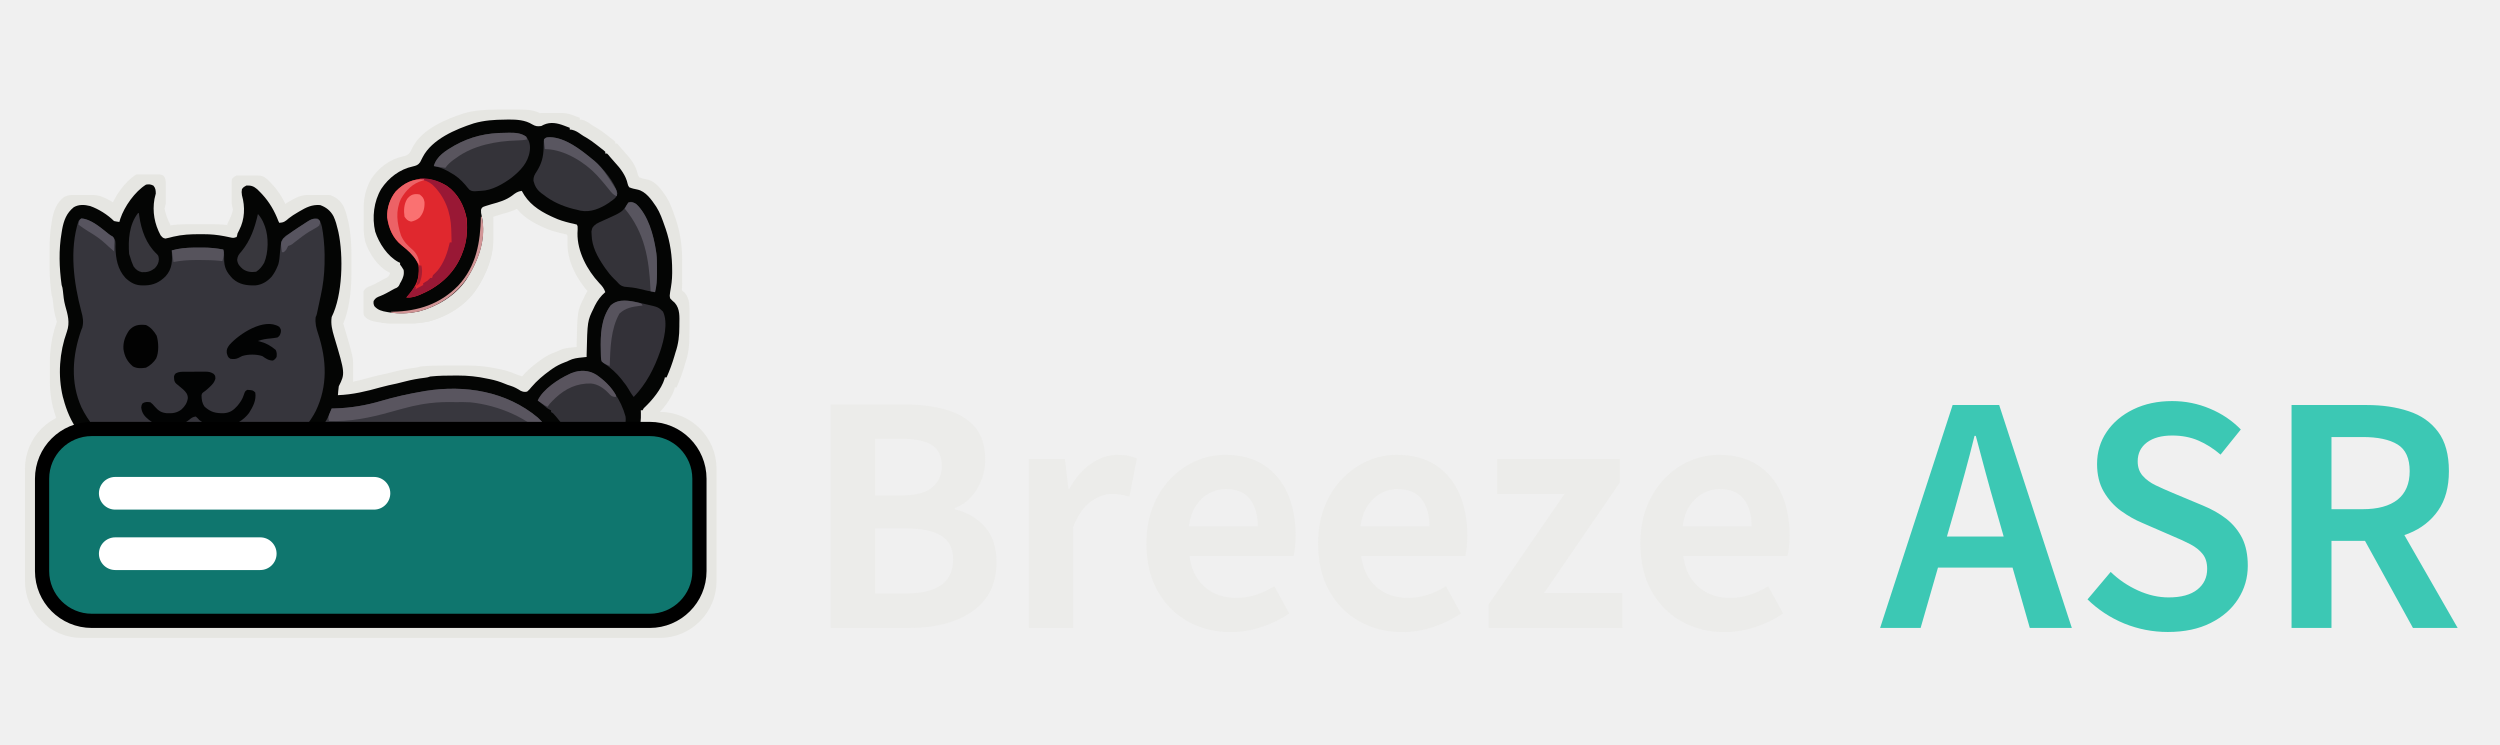
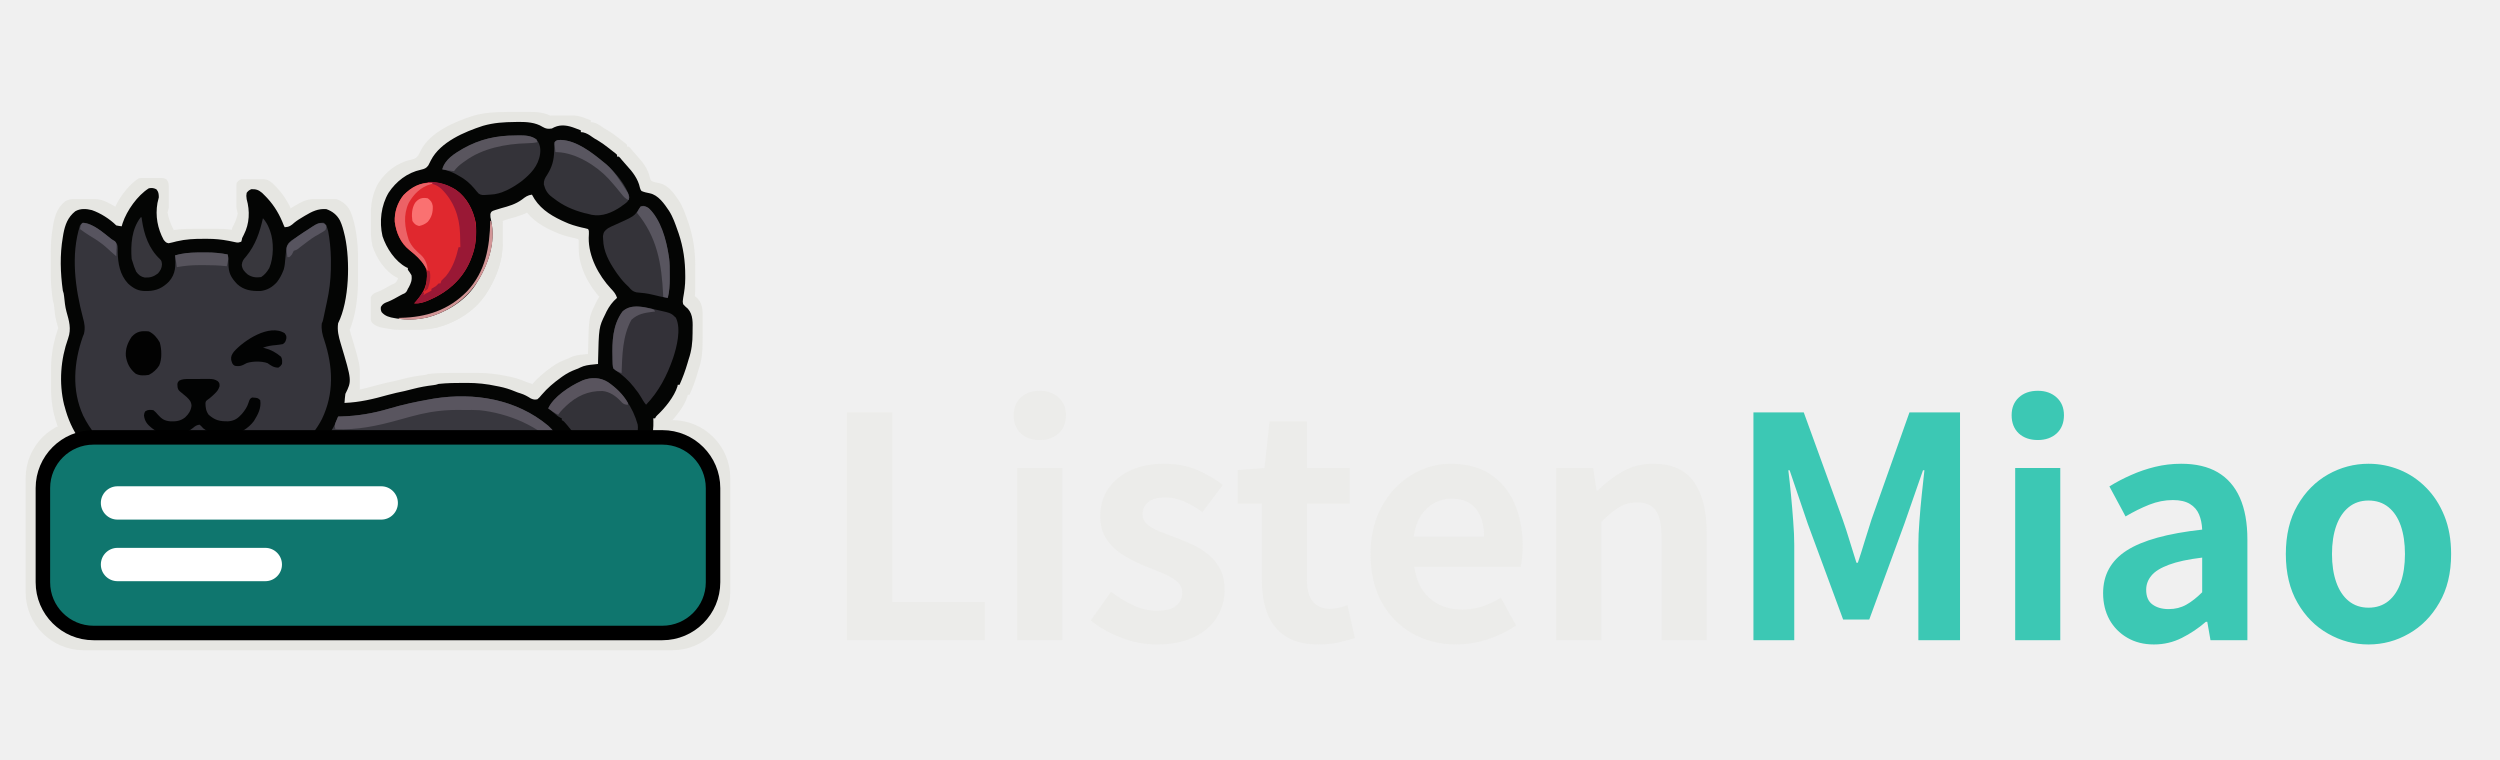
- <svg xmlns="http://www.w3.org/2000/svg" viewBox="0 0 214.8 64" width="322.2" height="96" role="img" aria-label="Breeze ASR">
+ <svg xmlns="http://www.w3.org/2000/svg" viewBox="0 0 210.7 64" width="316" height="96" role="img" aria-label="ListenMiao">
  <defs>
    <clipPath id="ldc">
      <rect x="-200" y="-200" width="2400" height="1140" />
    </clipPath>
    <filter id="ldh" x="-8%" y="-8%" width="116%" height="116%" color-interpolation-filters="sRGB">
      <feMorphology in="SourceAlpha" operator="dilate" radius="36.03" result="d" />
      <feFlood flood-color="#e6e6e2" />
      <feComposite in2="d" operator="in" result="h" />
      <feMerge>
        <feMergeNode in="h" />
        <feMergeNode in="SourceGraphic" />
      </feMerge>
    </filter>
  </defs>
  <g transform="translate(3.92 9.38) scale(0.03053)">
    <g filter="url(#ldh)">
      <g clip-path="url(#ldc)">
        <g transform="scale(2.5)">
          <path d="M0 0 C1.2 -0 2.5 -0 3.8 -0.1 C13 -0.1 22.5 0.4 30.5 5.4 C34.3 7.6 36.4 7.8 40.7 7.2 C41.6 6.8 42.5 6.3 43.4 5.8 C51.1 2.3 58.8 3.9 66.4 6.8 C68.5 7.6 70.6 8.4 72.7 9.2 C72.7 9.9 72.7 10.6 72.7 11.2 C73.5 11.3 74.3 11.3 75.1 11.4 C79.3 12.4 82 14.2 85.5 16.7 C87.4 18 89.2 19.2 91.2 20.2 C95.3 22.6 99 25.3 102.7 28.2 C103.6 28.9 104.5 29.6 105.4 30.3 C106.3 31.1 107.2 31.8 108.2 32.5 C109 33.2 109.9 33.8 110.8 34.5 C111.4 35.1 112 35.7 112.7 36.2 C112.7 36.9 112.7 37.6 112.7 38.2 C113.3 38.2 114 38.2 114.7 38.2 C116.2 39.7 116.2 39.7 117.9 41.8 C121.6 46.1 121.6 46.1 123.4 48.1 C129.8 54.9 136 63.1 137.9 72.4 C138.5 74.5 138.5 74.5 139.7 76.2 C142.7 77.5 145.6 78.1 148.7 78.7 C158.3 80.6 164.9 90.4 170.1 98.1 C174.5 105 177 112.5 179.7 120.2 C180 121.2 180.3 122.1 180.7 123 C185.9 138.4 188 153.6 188 169.8 C188 170.8 188 171.9 188 173 C188 180.2 187 187.1 185.7 194.2 C185.1 198.1 185.1 198.1 185.7 201.2 C187.3 203.1 189 204.6 190.9 206.2 C197 213.1 196.2 222.1 196.1 230.8 C196.1 231.4 196.1 232.1 196.1 232.8 C196.1 243.2 195.1 252.4 191.7 262.2 C191.3 263.6 190.9 265 190.5 266.3 C188.1 274.5 185.2 282.4 181.7 290.2 C181 290.2 180.4 290.2 179.7 290.2 C179.6 290.8 179.5 291.3 179.4 291.9 C175.9 303.3 165.6 315.9 157 323.9 C155.7 325.2 155.7 325.2 154.7 327.2 C154 327.2 153.4 327.2 152.7 327.2 C152.7 328.3 152.8 329.3 152.8 330.4 C153.1 345 150.5 354.3 141.7 366.2 C141.2 367 140.6 367.8 140.1 368.6 C139.8 368.9 139.8 368.9 138.7 370.2 C138 370.2 137.4 370.2 136.7 370.2 C136.5 370.8 136.2 371.4 136 371.9 C134.3 374.9 132.2 377 129.7 379.2 C129 379.9 128.3 380.6 127.6 381.3 C121.4 387.1 114.8 391.8 107.7 396.2 C107 396.7 106.3 397.1 105.6 397.6 C101.7 399.9 98.1 401.2 93.7 402.2 C93.7 402.9 93.7 403.6 93.7 404.2 C46.6 404.3 -0.5 404.4 -47.5 404.5 C-48.2 404.5 -48.9 404.5 -49.7 404.5 C-64.8 404.5 -80 404.5 -95.1 404.5 C-102.5 404.5 -110 404.5 -117.4 404.5 C-117.8 404.5 -117.8 404.5 -119.6 404.5 C-143.6 404.5 -167.5 404.6 -191.5 404.6 C-216.1 404.7 -240.7 404.7 -265.4 404.7 C-268.8 404.7 -272.3 404.7 -275.8 404.7 C-276.5 404.7 -277.2 404.7 -277.9 404.7 C-288.9 404.7 -299.9 404.8 -310.9 404.8 C-322 404.8 -333.1 404.8 -344.2 404.8 C-350.1 404.8 -356.1 404.8 -362.1 404.8 C-367.6 404.9 -373.1 404.9 -378.6 404.9 C-380.6 404.9 -382.6 404.9 -384.6 404.9 C-400.5 405 -413 402.2 -427.1 394.4 C-427.5 394.2 -427.5 394.2 -429.5 393.1 C-447.9 383 -466 370.6 -478.3 353.2 C-478.3 352.6 -478.3 351.9 -478.3 351.2 C-479 351.2 -479.6 351.2 -480.3 351.2 C-488.4 340.3 -493.9 327.4 -497.3 314.2 C-497.4 313.9 -497.4 313.9 -497.9 312.2 C-503.7 288.1 -501.8 262.1 -493.4 238.8 C-489.7 228.3 -492.4 219.6 -495.3 209.3 C-496.8 203.8 -497.3 198.2 -497.9 192.5 C-498.3 189.2 -498.3 189.2 -499.3 186.2 C-502 166.7 -502.7 146.8 -499.3 127.2 C-499.2 126.6 -499.2 126.6 -498.7 123.5 C-496.8 113.4 -493.8 105.2 -485.6 98.6 C-479.9 95.3 -473.5 95.7 -467.2 97.3 C-457.7 100.6 -447.4 107.1 -440.3 114.2 C-438.3 114.6 -436.3 115 -434.3 115.2 C-434 114 -433.6 112.8 -433.2 111.5 C-428.6 97.8 -416.9 81.1 -404.3 73.2 C-400.8 72.6 -399.2 72.8 -396 74.3 C-393.5 77.2 -393.4 79.4 -393.3 83.2 C-393.8 85.3 -394.3 87.4 -394.8 89.4 C-397.3 103.7 -394.7 117.6 -387.9 130.2 C-385.3 133.2 -385.3 133.2 -382.5 133.9 C-379.5 133.3 -376.6 132.6 -373.7 131.8 C-363.6 129.4 -353.6 128.9 -343.2 129 C-342 129 -340.7 129 -339.4 129 C-331.5 129 -324.1 129.7 -316.3 131.2 C-315.2 131.5 -314 131.7 -312.8 131.9 C-311.1 132.3 -309.3 132.6 -307.6 133 C-305.3 133.2 -305.3 133.2 -302.3 132.2 C-301.7 130.4 -301.7 130.4 -301.3 128.2 C-300.7 126.9 -300.1 125.6 -299.4 124.4 C-293.1 112.2 -292.6 98.3 -296.3 85.2 C-296.8 81.5 -296.8 81.5 -296.3 78.2 C-294.3 75.8 -294.3 75.8 -291.3 74.2 C-286 74 -283.3 74.9 -279.2 78.3 C-277.9 79.6 -276.6 80.9 -275.3 82.2 C-274.7 82.9 -274.1 83.5 -273.5 84.1 C-265.3 93 -259.6 102.9 -255.3 114.2 C-255 114.9 -254.7 115.6 -254.3 116.2 C-249.4 116 -247.2 114.4 -243.6 111.1 C-240.5 108.6 -237.2 106.6 -233.8 104.6 C-233.1 104.2 -232.5 103.8 -231.8 103.4 C-224 98.8 -217.6 95.5 -208.3 96.2 C-201.6 98.6 -196.6 102.5 -193.2 108.9 C-190.9 113.8 -189.5 119 -188.3 124.2 C-188.1 125 -187.9 125.8 -187.7 126.7 C-182 153.4 -182.9 197.5 -195.3 222.2 C-196.5 230.1 -194.7 237 -192.5 244.4 C-180.1 285.8 -180.1 285.8 -187.3 300.2 C-187.5 302 -187.7 303.7 -187.9 305.4 C-187.9 305.8 -187.9 305.8 -188.1 308.1 C-188.2 308.8 -188.3 309.5 -188.3 310.2 C-171.8 309.6 -156.3 305.9 -140.4 301.4 C-134.3 299.7 -128.2 298.4 -122 297.1 C-118.8 296.4 -115.6 295.6 -112.4 294.7 C-105.1 292.8 -97.9 291.5 -90.3 290.6 C-87.3 290.2 -87.3 290.2 -84.3 289.2 C-74.9 288.2 -65.5 288.1 -56.1 288.1 C-55.1 288.1 -54.1 288.1 -53.1 288.1 C-41.9 288.1 -31.2 289.2 -20.2 291.6 C-19.2 291.8 -18.2 292 -17.1 292.2 C-11.3 293.4 -6 295 -0.5 297.3 C1.7 298.3 3.9 299 6.2 299.7 C10.4 301 13.9 303 17.5 305.3 C20.3 306.5 21.7 306.8 24.7 306.2 C27.1 304.1 27.1 304.1 29.5 301.2 C35.8 293.8 42.8 287.9 50.7 282.2 C51.4 281.7 52.1 281.2 52.8 280.7 C57.5 277.4 62.1 275.1 67.4 273.1 C69.7 272.3 69.7 272.3 71.8 271.2 C76.5 268.8 81.7 268.2 87 267.7 C87.8 267.6 88.7 267.5 89.7 267.4 C90.3 267.4 91 267.3 91.7 267.2 C91.7 266.5 91.7 265.7 91.7 264.9 C92.6 226.6 92.6 226.6 99.7 212.2 C100.1 211.3 100.6 210.4 101 209.4 C104.1 203.4 107.5 198.7 112.7 194.2 C111.3 189.9 109.2 187.4 106 184.1 C92.3 169.4 81.1 148.4 81.4 127.9 C81.5 126.5 81.5 125 81.6 123.6 C81.7 120.2 81.7 120.2 80.7 118.2 C78.2 117.5 75.8 116.9 73.2 116.4 C66.8 114.8 60.7 113.1 54.7 110.2 C53.6 109.7 52.5 109.2 51.4 108.7 C37.4 102.1 25.9 94.2 18.7 80.2 C14 80.8 11.5 82.7 7.9 85.5 C0.7 90.8 -6.8 92.9 -15.3 95.2 C-17.5 95.9 -19.6 96.5 -21.8 97.2 C-22.6 97.5 -23.5 97.8 -24.4 98.1 C-26.3 99.2 -26.3 99.2 -27.2 101.6 C-27.3 104.2 -27.1 106 -26.4 108.5 C-20.9 134.2 -30.2 159 -43.9 180.3 C-56 198.4 -76.9 210.7 -97.8 216.1 C-108.9 218.3 -119.3 218.7 -130.4 217 C-131.2 216.9 -132 216.8 -132.8 216.6 C-138.5 215.7 -143.5 214.4 -147.3 209.9 C-148.3 207.2 -148.3 207.2 -148.1 204.2 C-145.9 200.5 -144 199.9 -140.1 198.4 C-135.6 196.6 -131.5 194.2 -127.2 191.8 C-124.3 190.2 -124.3 190.2 -122.1 189.3 C-119.8 187.9 -119.3 186.6 -118.3 184.2 C-118 183.6 -117.6 183 -117.2 182.4 C-114.8 177.8 -113.5 174.5 -114.3 169.2 C-116.3 165.9 -116.3 165.9 -118.3 163.2 C-118.3 162.6 -118.3 161.9 -118.3 161.2 C-118.6 161.1 -118.6 161.1 -120.1 160.4 C-132.5 153.8 -142 139.2 -146.3 126.1 C-150 110.1 -147.9 92.1 -139.5 78 C-131.2 65.5 -118.8 55.9 -103.9 52.7 C-100.1 51.8 -98 51.2 -95.7 47.9 C-94.7 46 -93.8 44.1 -92.8 42.2 C-82.4 22 -55.6 10.8 -35.3 4.2 C-23.4 0.8 -12.3 0.1 0 0 Z " fill="#040504" transform="translate(517.3125,11.75)" />
          <path d="M0 0 C9.3 3.8 17.4 10.5 25.3 16.7 C27 18 27 18 29.9 19.8 C33.1 23.2 32.7 26.5 32.6 31 C32.9 43.9 34.9 56.3 44 66.1 C50 71.6 55.5 74.6 63.8 74.4 C64.5 74.4 65.2 74.4 65.9 74.4 C75.5 74.1 82.2 70.9 89 64.2 C97 55.3 96.6 46.4 96 35 C97.3 34.7 98.7 34.4 100 34.1 C100.7 33.9 101.5 33.7 102.2 33.5 C110.4 31.9 118.4 31.8 126.7 31.8 C127.3 31.8 127.3 31.8 130.3 31.8 C138.4 31.8 146.1 32.5 154 34 C155 37.5 155 40.6 154.9 44.2 C154.9 54.4 157.6 59.4 164.6 66.8 C172 73.5 180.4 74.6 190.1 74.4 C197.6 73.6 203.4 70.1 208.4 64.6 C211.2 61 213.3 57.2 215 53 C215.3 52.2 215.7 51.3 216 50.5 C217.1 46.5 217.4 42.8 217.7 38.8 C219.1 23.4 219.1 23.4 224.2 18.7 C226.1 17.4 228 16.2 230 15 C231.2 14.2 232.5 13.3 233.7 12.4 C236.9 10.2 240.1 8.1 243.3 6.1 C244.7 5.2 246.1 4.2 247.5 3.3 C251.6 0.5 254.9 -1.2 260 -1 C264.2 3 264.9 6.9 265.7 12.4 C265.7 12.8 265.7 12.8 266.1 14.8 C267.7 25.9 268.3 36.9 268 48 C268 48.7 268 49.5 268 50.2 C267.7 62.7 266.3 74.4 263.6 86.5 C263 89.1 262.4 91.8 261.9 94.4 C259.2 107.7 259.2 107.7 258 110 C257.2 117 258.6 122.3 260.8 128.9 C270.4 158.2 271.7 187.6 258.1 215.8 C246.9 237.7 226 255.7 204 266 C202.9 266.6 201.9 267.1 200.8 267.7 C161.3 287.5 112.2 288.3 70.8 274.7 C38 263.3 9.9 243.4 -5.6 211.8 C-18.3 183.8 -15.9 153 -5.8 124.4 C-5.6 124 -5.6 124 -4.7 121.8 C-3.1 115.5 -4 110 -5.8 103.8 C-14.3 71.5 -19.4 34.5 -9 2 C-6.5 -2 -4.2 -0.9 0 0 Z " fill="#36353C" transform="translate(46,124)" />
          <path d="M0 0 C2.7 2.4 5 5 7.3 7.8 C9.3 10.2 11.4 12.4 13.5 14.6 C25.2 27.6 39.1 50.8 39.1 68.9 C-80.7 68.9 -200.5 68.9 -323.9 68.9 C-321.1 67.1 -318.7 66.1 -315.6 65.1 C-297.1 59.1 -279.4 49.4 -265.2 36.1 C-263.1 34.1 -261 32.3 -258.8 30.5 C-254.8 27.1 -251.7 23.1 -248.6 18.9 C-248 18.2 -247.5 17.6 -246.9 16.9 C-246.2 16.9 -245.6 16.9 -244.9 16.9 C-244.9 16.7 -244.9 16.7 -244.6 15.3 C-243.6 12.1 -241.9 9.6 -240.1 6.8 C-236.7 1.4 -234 -4 -231.9 -10.1 C-231.3 -10.1 -231.3 -10.1 -228.3 -10.2 C-210.4 -10.7 -193.2 -13.6 -176 -18.7 C-160.6 -23.3 -144.9 -26.7 -129 -29.4 C-128.1 -29.5 -127.1 -29.7 -126.2 -29.9 C-81.7 -37 -35.3 -29.4 0 0 Z " fill="#38373E" transform="translate(553.9062,347.0781)" />
          <path d="M0 0 C12.8 8.8 19.4 21.9 22.6 36.8 C23.7 50.6 22.8 63 17.6 75.8 C17.2 76.8 16.8 77.8 16.4 78.8 C7.5 100 -9.7 114.2 -30.4 122.8 C-35.6 124.8 -39.8 126.2 -45.4 125.8 C-44.6 124.9 -43.7 123.9 -42.9 123 C-34.7 113.5 -30.5 104.3 -31.4 91.8 C-33.2 80.3 -42.5 73.3 -51.1 66.6 C-60.6 59 -65.4 47.8 -66.8 35.9 C-67.3 25.2 -64 14.7 -57.2 6.3 C-40.2 -10.8 -20.3 -11.7 0 0 Z " fill="#E0282E" transform="translate(451.4297,86.23828)" />
          <path d="M0 0 C16.2 11.2 27.6 28 32.8 46.9 C34 55 30.7 60.8 26.1 67.2 C15.2 80.4 2.7 91.8 -13 99 C-13.7 99 -14.3 99 -15 99 C-15.2 98.4 -15.2 98.4 -16.2 95.6 C-22.8 77.9 -31.8 63.3 -43.9 48.9 C-44.4 48.3 -44.8 47.7 -45.3 47.2 C-48.8 43.1 -48.8 43.1 -51 42 C-51 41.3 -51 40.7 -51 40 C-51.6 39.7 -52.2 39.5 -52.7 39.2 C-55.2 37.9 -57 36.4 -59.1 34.5 C-61.3 32.4 -63.4 30.7 -66 29 C-60.4 16.4 -42.3 4.5 -30 -1 C-29.3 -1.3 -28.6 -1.6 -27.9 -2 C-18.5 -5.6 -8.6 -5.4 0 0 Z " fill="#333238" transform="translate(620,299)" />
          <path d="M0 0 C1.2 0.3 2.3 0.5 3.5 0.8 C17.7 4 17.7 4 23 9.1 C29.1 21.5 24 41.5 19.9 53.8 C13.3 72.9 4.2 90.6 -9.9 105.2 C-12.3 102.4 -14 99.3 -15.9 96.1 C-17.6 93.1 -19.6 90.4 -21.8 87.8 C-22.2 87.2 -22.6 86.6 -23.1 86 C-29.2 78.3 -35.9 72.2 -44.1 66.8 C-45.9 65.2 -45.9 65.2 -46.5 63.5 C-46.7 60.7 -46.9 58 -46.9 55.2 C-47 54.5 -47 53.8 -47 53 C-47.4 35.2 -46.8 17.2 -35.9 2.2 C-26.1 -6.9 -11.9 -2.6 0 0 Z " fill="#333138" transform="translate(671.9375,218.75)" />
          <path d="M0 0 C6.1 1.5 9 5.4 12.4 10.4 C20.8 24.2 25.6 38.9 28.1 54.8 C28.2 55.3 28.2 55.3 28.6 58.1 C29.3 63.6 29.2 69 29.2 74.5 C29.2 76.5 29.3 78.5 29.3 80.5 C29.3 87.9 28.9 94.7 27.1 101.8 C21.4 100.8 15.9 99.7 10.3 98.2 C4.4 96.7 -1.5 96.1 -7.6 95.6 C-11.8 94.5 -13.1 93 -15.9 89.8 C-17.1 88.6 -18.2 87.5 -19.4 86.4 C-23 82.8 -26 79 -28.9 74.9 C-29.4 74.1 -29.9 73.4 -30.4 72.7 C-37.7 62 -44 50.4 -44.3 37.3 C-44.4 36 -44.4 34.7 -44.5 33.4 C-43.8 28.8 -42.6 27.6 -38.9 24.8 C-36.4 23.3 -33.7 22.2 -31 21 C-9.9 11.5 -9.9 11.5 -4.9 3.7 C-2.9 0.8 -2.9 0.8 0 0 Z " fill="#343339" transform="translate(658.9375,104.25)" />
          <path d="M0 0 C17 0.4 34.5 14 47.1 24.4 C48.1 25.3 49.2 26.1 50.2 26.9 C59.4 34.8 73.2 51.2 75.8 63.4 C74.8 68.1 71.9 69.8 68.1 72.4 C67.5 72.9 66.9 73.3 66.3 73.8 C56.7 80.2 45.8 84.9 34.2 82.7 C32.5 82.3 30.8 81.9 29.1 81.4 C28.6 81.3 28.6 81.3 26.3 80.8 C13.7 77.5 2.4 72.6 -7.9 64.4 C-8.5 64 -9.1 63.6 -9.7 63.1 C-14.6 59.4 -17.2 55.2 -18.7 49.1 C-18.9 44.6 -17.5 42.2 -15.1 38.6 C-9.6 29.9 -7.5 22.3 -7.3 12 C-7.3 10.2 -7.2 8.5 -7.2 6.7 C-7.2 5.9 -7.2 5.2 -7.1 4.4 C-6.5 0.1 -3.7 0.1 0 0 Z " fill="#35343A" transform="translate(567.875,31.5625)" />
          <path d="M0 0 C1.2 -0 2.5 -0 3.8 -0.1 C10.8 -0.1 17.3 0.1 23.2 4.4 C27 9.3 28 14.2 27.2 20.4 C25.3 33.8 16.7 42.6 6.5 50.7 C-3 57.7 -15.6 65 -27.6 65.3 C-29.8 65.4 -29.8 65.4 -32 65.6 C-35.3 65.9 -37.8 66.1 -40.6 64.2 C-42.2 62.5 -43.7 60.7 -45.2 58.8 C-50.5 52.6 -55.6 48.2 -62.8 44.4 C-63.2 44.1 -63.2 44.1 -65.4 42.9 C-70.5 40.2 -75.2 38.5 -80.8 37.4 C-77.7 26.2 -67.3 20 -57.7 14.4 C-39.3 4.1 -21.1 0 0 0 Z " fill="#343339" transform="translate(517.8125,26.625)" />
          <path d="M0 0 C2.7 2.4 5 5 7.3 7.8 C9.3 10.2 11.4 12.4 13.5 14.6 C21.1 23.1 26.2 32.8 31.1 42.9 C31.5 43.7 31.9 44.5 32.3 45.4 C35.7 52.5 35.7 52.5 35.1 56.9 C32.1 53.3 32.1 53.3 32.1 49.9 C31.4 49.9 30.8 49.9 30.1 49.9 C29.9 49.4 29.6 48.9 29.4 48.4 C25.7 41.2 20.7 35.4 15.4 29.4 C14.3 28.1 13.2 26.8 12.1 25.4 C-8.7 0.6 -44.3 -13.8 -75.9 -17.1 C-81.4 -17.4 -86.8 -17.4 -92.3 -17.3 C-94.8 -17.3 -97.2 -17.3 -99.7 -17.4 C-109.6 -17.4 -119.1 -16.7 -128.9 -15.1 C-129.7 -15 -130.4 -14.8 -131.2 -14.7 C-137.9 -13.5 -144.5 -12 -151 -10.2 C-151.6 -10.1 -152.3 -9.9 -152.9 -9.7 C-157.3 -8.5 -161.7 -7.3 -166 -6.1 C-188.8 0.3 -211.1 4.9 -234.9 3.9 C-236 0.1 -235.6 -1.7 -234 -5.3 C-233.6 -6.2 -233.2 -7.1 -232.8 -8 C-232.5 -8.7 -232.2 -9.4 -231.9 -10.1 C-231.3 -10.1 -231.3 -10.1 -228.3 -10.2 C-210.4 -10.7 -193.2 -13.6 -176 -18.7 C-160.6 -23.3 -144.9 -26.7 -129 -29.4 C-128.1 -29.5 -127.1 -29.7 -126.2 -29.9 C-81.7 -37 -35.3 -29.4 0 0 Z " fill="#59555F" transform="translate(553.9062,347.0781)" />
          <path d="M0 0 C0.8 -0 1.6 -0 2.4 -0 C4.1 -0 5.8 -0 7.5 -0 C10.1 -0 12.7 -0 15.3 -0.1 C16.9 -0.1 18.6 -0.1 20.2 -0.1 C21 -0.1 21.8 -0.1 22.6 -0.1 C26.3 -0 28.5 0.3 31.7 2.3 C33.7 4.4 33.7 4.4 33.8 7.9 C32.5 12 31 13.7 27.9 16.7 C27 17.5 26.1 18.3 25.2 19.2 C22.7 21.4 22.7 21.4 20.4 23 C18.7 24.4 18.7 24.4 18.2 26.5 C18.3 31.5 18.7 35.2 21.7 39.4 C28.7 45.6 33.9 46.8 43.2 46.7 C50.1 46.2 53.9 43.6 58.5 38.5 C61.7 34.6 64.2 31.1 65.7 26.3 C67.2 21.9 67.2 21.9 69.7 20.4 C76 20.8 76 20.8 78.7 23.4 C80 32.3 76.2 39.1 71.7 46.4 C65.7 54.5 55.5 60.6 45.7 62.4 C34.5 63.6 24.7 61.4 15.7 54.4 C15.3 54.1 15.3 54.1 13.6 52.1 C12.9 51.6 12.3 51 11.7 50.4 C8.4 50.8 6.6 52.1 4.2 54.2 C-3.2 59.8 -11.3 63.3 -20.6 62.8 C-27.7 61.8 -33.6 59.9 -39.3 55.4 C-39.9 55 -40.5 54.5 -41.1 54.1 C-46 50.2 -48.9 46.7 -49.7 40.2 C-49.3 37.4 -49.3 37.4 -48.2 35.6 C-45.1 33.7 -42.9 33.9 -39.3 34.4 C-36.7 36.6 -36.7 36.6 -34.3 39.4 C-30.1 44.1 -27.1 46.1 -20.8 46.7 C-14.4 47 -9.4 46.4 -4.3 42.4 C-0.4 38.8 2.1 35 2.8 29.6 C2.6 25.1 0.7 23 -2.5 19.9 C-5 17.7 -7.7 15.5 -10.3 13.4 C-12.9 10.9 -12.6 8.9 -12.8 5.4 C-12.3 3.4 -12.3 3.4 -10.8 1.8 C-7.3 -0.1 -3.9 -0 0 0 Z " fill="#020303" transform="translate(157.3086,295.5664)" />
          <path d="M0 0 C12.8 -0.9 25.7 3.9 35.5 12.1 C46.7 22.9 53 37.2 53.3 52.7 C53.5 64.1 52.3 73.4 48 84 C47.6 85 47.2 86 46.8 87.1 C37.9 108.2 20.8 122.4 0 131 C-5.1 133.1 -9.4 134.4 -15 134 C-14.6 133.6 -14.2 133.1 -13.8 132.7 C-10.6 128.9 -7.7 125.2 -5 121 C-4.7 121.7 -4.3 122.3 -4 123 C-4.2 123.3 -4.2 123.3 -5 125 C-4.6 124.8 -4.6 124.8 -2.8 123.6 C-0.5 122.3 1.7 121.1 4 120 C4 119.3 4 118.7 4 118 C5.7 117 7.3 116 9 115 C9.6 114.4 10.1 113.9 10.7 113.3 C11.1 112.9 11.6 112.4 12 112 C12.7 112 13.3 112 14 112 C14.2 111.5 14.2 111.5 15 109 C16.7 107.3 18.3 105.7 20 104 C27.5 94.9 31.4 83.4 34 72 C34.7 72 35.3 72 36 72 C35.9 68.1 35.8 64.2 35.7 60.2 C35.7 59.7 35.7 59.7 35.6 56.9 C35 37.8 28.4 20.4 14.5 7.1 C10.1 3.4 5.7 1.9 0 1 C0 0.7 0 0.3 0 0 Z " fill="#991835" transform="translate(421,78)" />
          <path d="M0 0 C5.4 2.5 9 6.9 12 12 C14.2 19.3 14.7 30.6 11.4 37.7 C8.7 42 4.6 45.7 0 48 C-5.2 48.8 -10 49.1 -14.7 46.6 C-21.1 41.2 -24.2 35.3 -25.4 27.1 C-25.9 19 -23.5 12.7 -19 6 C-13.4 -0.2 -8 -0.8 0 0 Z " fill="#020202" transform="translate(113,243)" />
          <path d="M0 0 C2 3 2 3 1.8 6 C0.9 9.2 0.7 10.1 -2 12 C-4.6 12.5 -7.1 12.8 -9.8 13.1 C-14.8 13.5 -19.2 14.2 -24 16 C-23.4 16.1 -22.8 16.3 -22.2 16.4 C-15.1 18.2 -9.6 21.3 -4 26 C-2.6 28.8 -2.7 30.9 -3 34 C-4.6 36.4 -4.6 36.4 -7 38 C-12 38 -15 35.8 -19 33 C-25.5 30.7 -35.3 30.8 -41.8 32.9 C-43.3 33.6 -44.7 34.3 -46.1 35.1 C-49.1 36.5 -51.7 36.5 -55 36 C-58 34.4 -58.1 32.7 -59.1 29.4 C-59.5 25.5 -58.4 23.6 -56.2 20.5 C-45.4 8.1 -16.9 -10.8 0 0 Z " fill="#020303" transform="translate(263,245)" />
          <path d="M0 0 C3 3.5 5 6.7 6.7 11 C7.1 12 7.5 13 7.9 14.1 C12.2 25.9 11.9 43.5 7 55 C4.5 59.2 2.1 62.3 -2 65 C-7.6 65.8 -12.3 65.2 -17 62 C-20.6 58.8 -22.8 56.6 -23.4 51.6 C-22.9 47.1 -21.5 45.5 -18.5 42.1 C-8.2 29.5 -3.6 15.7 0 0 Z " fill="#38373D" transform="translate(239,118)" />
          <path d="M0 0 C0.3 0 0.7 0 1 0 C1.1 1 1.3 2.1 1.4 3.2 C3.7 19.1 9.1 34.8 21.2 46.1 C23 48 23 48 23.5 51.9 C23.3 56.2 21.9 58.7 19 62 C14.3 65.6 10.4 66.8 4.4 66.5 C0.1 65.6 -2.4 63.6 -5 60 C-6.7 56.4 -7.9 52.8 -9 49 C-9.2 48.5 -9.2 48.5 -10 46 C-11.2 30.3 -10 12.8 0 0 Z " fill="#37363C" transform="translate(104,117)" />
          <path d="M0 0 C1.2 -0 2.5 -0 3.8 -0.1 C10.7 -0.1 17.4 0.1 23.2 4.4 C23.4 4.9 23.4 4.9 24.2 7.4 C20.4 8.3 16.8 8.5 12.9 8.6 C-10.6 9.2 -36.6 14.1 -55.8 28.4 C-56.7 29 -57.5 29.6 -58.4 30.2 C-62.1 33 -65.1 35.5 -67.8 39.4 C-72.2 38.9 -76.5 38.3 -80.8 37.4 C-77.7 26.2 -67.3 20 -57.7 14.4 C-39.3 4.1 -21.1 0 0 0 Z " fill="#59555E" transform="translate(517.8125,26.625)" />
          <path d="M0 0 C8.7 6 17 13.6 22 23 C22 23.7 22 24.3 22 25 C19.3 24.9 17.5 24.5 15.5 22.6 C14.9 22 14.4 21.4 13.8 20.8 C8.5 15.2 1.7 10.5 -6.1 9.8 C-22 9.5 -34.6 15.4 -46.1 26.1 C-46.7 26.8 -47.4 27.4 -48 28 C-48.5 28.5 -49.1 29 -49.6 29.5 C-51.7 31.6 -53.3 33.5 -55 36 C-59 34.2 -62.5 31.6 -66 29 C-60.4 16.4 -42.3 4.5 -30 -1 C-29.3 -1.3 -28.6 -1.6 -27.9 -2 C-18.5 -5.6 -8.6 -5.4 0 0 Z " fill="#59545E" transform="translate(620,299)" />
          <path d="M0 0 C3.9 -0.7 5.6 -0.3 8.9 1.8 C22.6 14.7 28.2 36.1 31 54 C31.1 54.5 31.1 54.5 31.5 57.3 C32.2 62.8 32.2 68.3 32.2 73.8 C32.2 75.8 32.2 77.8 32.2 79.8 C32.2 87.1 31.8 93.9 30 101 C28.4 100.7 26.7 100.3 25 100 C25 99.2 24.9 98.3 24.9 97.5 C23.2 63.2 18.4 34.2 -4 7 C-2.8 4.5 -1.5 2.3 0 0 Z " fill="#58555F" transform="translate(656,105)" />
          <path d="M0 0 C17 0.4 34.5 14 47.1 24.4 C48.1 25.3 49.2 26.1 50.2 26.9 C59.3 34.8 65.7 45.4 72.1 55.4 C72.7 56.3 73.3 57.2 73.9 58.2 C75.5 61.1 75.3 63.2 75.1 66.4 C71 64.9 69 62.2 66.3 58.8 C65.4 57.7 64.5 56.6 63.6 55.5 C63.2 55 62.8 54.5 62.3 53.9 C59.7 50.7 56.9 47.5 54.1 44.4 C53.9 44.2 53.9 44.2 52.6 42.7 C39.1 28.2 16.5 14.3 -3.5 13.5 C-4.3 13.5 -5.1 13.5 -5.9 13.4 C-6.1 11.6 -6.3 9.9 -6.5 8.1 C-6.6 7.1 -6.7 6.1 -6.9 5 C-6.9 4.2 -6.9 3.3 -6.9 2.4 C-4.4 -0.1 -3.5 0.1 0 0 Z " fill="#595660" transform="translate(567.875,31.5625)" />
          <path d="M0 0 C2.4 0.9 2.4 0.9 3.4 2.9 C2.9 2.9 2.9 2.9 0.6 3.2 C-8.6 4.4 -15.5 5.5 -22.6 11.9 C-32.6 29.6 -32.8 51 -33.6 70.9 C-37 69.6 -39.9 68.4 -42.6 65.9 C-43.7 62.7 -43.5 59.2 -43.6 55.9 C-43.6 55.1 -43.6 54.4 -43.6 53.6 C-44.1 35.8 -43.5 17.8 -32.6 2.9 C-23.7 -5.4 -10.9 -2.6 0 0 Z " fill="#57535D" transform="translate(668.5859,218.1484)" />
          <path d="M0 0 C0 0.3 0 0.7 0 1 C-0.5 1.1 -1.1 1.2 -1.6 1.4 C-12.7 4.5 -20.4 12.2 -26 22 C-32.3 35.4 -30.5 49.3 -26 63 C-22.9 70.3 -18.2 74.7 -12.3 79.8 C-7.2 84.7 -5.6 90.2 -5 97 C-6.1 95.4 -7.2 93.7 -8.2 92.1 C-12.7 84.8 -18.6 79.6 -25.2 74.2 C-35 66.2 -39.7 55.2 -41.5 42.8 C-42 32.3 -38.4 21.7 -31.8 13.5 C-22.5 4.1 -13.2 -0.7 0 0 Z " fill="#EC6266" transform="translate(426,79)" />
          <path d="M0 0 C0.6 -0 0.6 -0 3.6 -0 C11.7 -0.1 19.4 0.7 27.3 2.2 C28.7 6.9 27.5 10.5 26.3 15.2 C25.7 15.1 25.1 15 24.4 15 C16.9 14.2 9.5 14 2 14 C-0.1 14 -2.1 14 -4.1 14 C-12.5 14 -20.4 14.7 -28.7 16.2 C-29.3 11.9 -30 7.6 -30.7 3.2 C-29.4 2.9 -28 2.6 -26.7 2.2 C-25.9 2.1 -25.2 1.9 -24.4 1.7 C-16.3 0.1 -8.3 0 0 0 Z " fill="#56535C" transform="translate(172.6875,155.8125)" />
          <path d="M0 0 C3.5 2.7 4.7 4.2 5.5 8.5 C5.8 15.4 4.4 20.7 0 26 C-2.9 28.5 -5.9 29.8 -9.6 30.6 C-13.5 29.6 -14.8 28.3 -17 25 C-18 18.2 -17.7 11 -14 5 C-10 -0 -6.1 -1.1 0 0 Z " fill="#FA7171" transform="translate(421,96)" />
          <path d="M0 0 C0.7 0.7 1.3 1.3 2 2 C2 4.4 2 4.4 1 7 C-1.6 9 -1.6 9 -4.9 10.8 C-6.1 11.5 -7.3 12.2 -8.4 12.9 C-9 13.2 -9.6 13.6 -10.3 13.9 C-15.6 17.2 -20.4 21 -25.4 24.8 C-26.1 25.3 -26.8 25.9 -27.5 26.4 C-28.1 26.9 -28.7 27.4 -29.3 27.9 C-31 29 -31 29 -34 30 C-34.7 31.3 -35.4 32.7 -36 34 C-37.5 35.8 -37.5 35.8 -39 37 C-39.7 37 -40.3 37 -41 37 C-42.5 26.2 -42.5 26.2 -39.3 21.5 C-36.7 19.1 -34 17 -31 15 C-30.4 14.6 -29.8 14.2 -29.2 13.7 C-24.9 10.7 -20.4 7.8 -16 5 C-15.1 4.4 -14.3 3.9 -13.4 3.3 C-8.5 0.2 -5.7 -1.6 0 0 Z " fill="#57545F" transform="translate(307,124)" />
          <path d="M0 0 C12 1 22.2 10.6 31.3 17.8 C33 19 33 19 35.5 20.4 C37.6 22.6 37.4 24.6 37.4 27.6 C37.3 28.3 37.3 29 37.2 29.7 C37.2 30.4 37.2 31.1 37.2 31.8 C37.1 33.5 37.1 35.3 37 37 C30.6 31.5 30.6 31.5 27.9 28.9 C21.7 23.1 15.1 18.7 7.8 14.4 C4.1 12.1 0.5 9.6 -3 7 C-2.2 2.2 -2.2 2.2 0 0 Z " fill="#57545F" transform="translate(40,123)" />
          <path d="M0 0 C0.3 0 0.7 0 1 0 C6.3 22.6 -1.6 46.5 -13.1 65.6 C-26.2 86.5 -46.6 100.7 -70.5 106.9 C-80.4 108.9 -91 109.9 -101 108 C-101 107.7 -101 107.3 -101 107 C-100.4 107 -99.8 107 -99.2 107 C-70.5 106.4 -45.9 98.5 -25.4 77.5 C-5.1 55.5 -0.6 28.8 0 0 Z " fill="#D29596" transform="translate(490,121)" />
          <path d="M0 0 C1 0 2 0 3 0 C4.7 6.8 3.4 13.5 1 20 C-1.1 21.9 -1.1 21.9 -3 23 C-2.8 22.3 -2.6 21.7 -2.3 21 C-0.2 13.9 0.4 7.5 0 0 Z " fill="#A51E31" transform="translate(420,176)" />
        </g>
      </g>
      <rect x="-10" y="900" width="1850" height="540" rx="140" fill="#0f766e" stroke="#000000" stroke-width="40" />
      <rect x="150" y="1035" width="820" height="92" rx="46" fill="#ffffff" />
      <rect x="150" y="1205" width="500" height="92" rx="46" fill="#ffffff" />
    </g>
  </g>
-   <path d="M71.37 53.95V34.75H77.71Q79.68 34.75 81.25 35.19Q82.83 35.63 83.74 36.66Q84.65 37.69 84.65 39.49Q84.65 40.37 84.34 41.21Q84.02 42.05 83.44 42.7Q82.86 43.34 82.04 43.65V43.76Q83.58 44.12 84.6 45.24Q85.62 46.37 85.62 48.3Q85.62 50.23 84.65 51.48Q83.67 52.72 81.99 53.34Q80.32 53.95 78.21 53.95ZM75.2 42.57H77.44Q79.27 42.57 80.09 41.88Q80.92 41.2 80.92 40.05Q80.92 38.78 80.06 38.24Q79.21 37.7 77.48 37.7H75.2ZM75.2 50.99H77.87Q79.83 50.99 80.86 50.27Q81.89 49.56 81.89 48.07Q81.89 46.66 80.87 46.03Q79.84 45.4 77.87 45.4H75.2ZM88.4 53.95V39.44H91.5L91.8 42.01H91.87Q92.66 40.58 93.76 39.83Q94.86 39.08 95.99 39.08Q96.6 39.08 96.98 39.16Q97.36 39.25 97.68 39.39L97.04 42.67Q96.64 42.56 96.31 42.5Q95.97 42.44 95.5 42.44Q94.67 42.44 93.75 43.08Q92.82 43.72 92.2 45.3V53.95ZM105.74 54.31Q103.71 54.31 102.07 53.4Q100.43 52.49 99.47 50.79Q98.5 49.08 98.5 46.69Q98.5 44.93 99.06 43.52Q99.62 42.12 100.59 41.12Q101.55 40.13 102.76 39.6Q103.97 39.08 105.26 39.08Q107.26 39.08 108.61 39.97Q109.95 40.86 110.64 42.42Q111.32 43.99 111.32 46.01Q111.32 46.54 111.27 47.01Q111.22 47.48 111.15 47.77H102.2Q102.36 48.95 102.91 49.75Q103.46 50.54 104.31 50.96Q105.16 51.37 106.24 51.37Q107.12 51.37 107.91 51.11Q108.69 50.86 109.49 50.37L110.77 52.71Q109.71 53.44 108.4 53.87Q107.09 54.31 105.74 54.31ZM102.14 45.22H108.07Q108.07 43.76 107.4 42.89Q106.73 42.02 105.32 42.02Q104.56 42.02 103.89 42.38Q103.23 42.74 102.76 43.44Q102.29 44.15 102.14 45.22ZM120.49 54.31Q118.45 54.31 116.82 53.4Q115.18 52.49 114.22 50.79Q113.25 49.08 113.25 46.69Q113.25 44.93 113.81 43.52Q114.37 42.12 115.34 41.12Q116.3 40.13 117.51 39.6Q118.72 39.08 120.01 39.08Q122.01 39.08 123.36 39.97Q124.7 40.86 125.39 42.42Q126.07 43.99 126.07 46.01Q126.07 46.54 126.02 47.01Q125.97 47.48 125.9 47.77H116.95Q117.11 48.95 117.66 49.75Q118.21 50.54 119.06 50.96Q119.9 51.37 120.99 51.37Q121.87 51.37 122.66 51.11Q123.44 50.86 124.24 50.37L125.52 52.71Q124.46 53.44 123.15 53.87Q121.84 54.31 120.49 54.31ZM116.89 45.22H122.82Q122.82 43.76 122.15 42.89Q121.48 42.02 120.07 42.02Q119.31 42.02 118.64 42.38Q117.98 42.74 117.51 43.44Q117.04 44.15 116.89 45.22ZM127.91 53.95V51.92L134.42 42.44H128.64V39.44H139.17V41.47L132.67 50.95H139.4V53.95ZM148.17 54.31Q146.14 54.31 144.5 53.4Q142.86 52.49 141.9 50.79Q140.94 49.08 140.94 46.69Q140.94 44.93 141.5 43.52Q142.06 42.12 143.02 41.12Q143.98 40.13 145.19 39.6Q146.41 39.08 147.69 39.08Q149.69 39.08 151.04 39.97Q152.39 40.86 153.07 42.42Q153.76 43.99 153.76 46.01Q153.76 46.54 153.71 47.01Q153.66 47.48 153.58 47.77H144.63Q144.79 48.95 145.34 49.75Q145.89 50.54 146.74 50.96Q147.59 51.37 148.67 51.37Q149.55 51.37 150.34 51.11Q151.12 50.86 151.92 50.37L153.21 52.71Q152.15 53.44 150.83 53.87Q149.52 54.31 148.17 54.31ZM144.57 45.22H150.5Q150.5 43.76 149.83 42.89Q149.16 42.02 147.75 42.02Q147 42.02 146.33 42.38Q145.66 42.74 145.19 43.44Q144.72 44.15 144.57 45.22Z" fill="#ececea" />
-   <path d="M161.54 53.95 167.77 34.8H171.77L178.01 53.95H174.4L171.49 43.77Q171.04 42.23 170.61 40.63Q170.19 39.02 169.76 37.45H169.65Q169.26 39.04 168.82 40.64Q168.39 42.23 167.95 43.77L165.02 53.95ZM165.23 48.77V46.1H174.25V48.77ZM186.26 54.3Q184.31 54.3 182.51 53.57Q180.72 52.83 179.36 51.5L181.35 49.14Q182.37 50.13 183.69 50.73Q185.01 51.33 186.33 51.33Q187.94 51.33 188.79 50.66Q189.64 49.99 189.64 48.88Q189.64 48.08 189.25 47.6Q188.87 47.12 188.21 46.77Q187.54 46.42 186.67 46.06L184.07 44.93Q183.13 44.54 182.23 43.89Q181.34 43.24 180.76 42.25Q180.18 41.26 180.18 39.87Q180.18 38.32 181.01 37.1Q181.84 35.88 183.3 35.17Q184.76 34.46 186.63 34.46Q188.33 34.46 189.87 35.11Q191.41 35.75 192.53 36.9L190.79 39.06Q189.88 38.28 188.88 37.85Q187.88 37.42 186.63 37.42Q185.27 37.42 184.47 38.01Q183.67 38.61 183.67 39.64Q183.67 40.39 184.1 40.88Q184.53 41.37 185.22 41.7Q185.91 42.03 186.7 42.36L189.26 43.43Q190.41 43.9 191.29 44.58Q192.16 45.27 192.65 46.24Q193.13 47.21 193.13 48.61Q193.13 50.16 192.31 51.45Q191.49 52.75 189.95 53.52Q188.41 54.3 186.26 54.3ZM196.89 53.95V34.8H203.35Q205.36 34.8 206.95 35.33Q208.55 35.85 209.48 37.1Q210.41 38.34 210.41 40.48Q210.41 42.54 209.48 43.87Q208.55 45.2 206.95 45.84Q205.36 46.47 203.35 46.47H200.32V53.95ZM200.32 43.75H203Q204.96 43.75 206 42.93Q207.04 42.1 207.04 40.48Q207.04 38.83 206 38.19Q204.96 37.55 203 37.55H200.32ZM207.32 53.95 202.71 45.58 205.17 43.51 211.16 53.95Z" fill="#3cc8b4" />
+   <path d="M71.37 53.95V34.75H75.2V50.73H83V53.95ZM85.73 53.95V39.44H89.53V53.95ZM87.63 37.08Q86.63 37.08 86.03 36.52Q85.43 35.95 85.43 34.99Q85.43 34.06 86.03 33.5Q86.63 32.93 87.63 32.93Q88.61 32.93 89.22 33.5Q89.84 34.06 89.84 34.99Q89.84 35.95 89.22 36.52Q88.61 37.08 87.63 37.08ZM97.44 54.31Q95.99 54.31 94.5 53.74Q93.01 53.17 91.92 52.28L93.64 49.87Q94.62 50.61 95.57 51.04Q96.51 51.47 97.53 51.47Q98.62 51.47 99.13 51.04Q99.64 50.61 99.64 49.93Q99.64 49.38 99.21 49.01Q98.77 48.64 98.07 48.34Q97.37 48.04 96.61 47.75Q95.69 47.39 94.8 46.86Q93.9 46.34 93.32 45.53Q92.73 44.71 92.73 43.5Q92.73 42.2 93.39 41.2Q94.06 40.21 95.27 39.64Q96.48 39.08 98.12 39.08Q99.71 39.08 100.94 39.62Q102.17 40.16 103.06 40.87L101.34 43.16Q100.57 42.6 99.8 42.26Q99.03 41.92 98.23 41.92Q97.24 41.92 96.77 42.31Q96.3 42.7 96.3 43.33Q96.3 43.85 96.69 44.19Q97.08 44.53 97.75 44.79Q98.42 45.05 99.18 45.34Q99.91 45.61 100.62 45.95Q101.33 46.3 101.92 46.8Q102.51 47.3 102.86 48Q103.21 48.7 103.21 49.71Q103.21 50.99 102.55 52.04Q101.89 53.09 100.61 53.7Q99.34 54.31 97.44 54.31ZM111.12 54.31Q109.4 54.31 108.35 53.62Q107.3 52.94 106.82 51.72Q106.35 50.5 106.35 48.88V42.44H104.31V39.61L106.57 39.44L107 35.51H110.15V39.44H113.75V42.44H110.15V48.87Q110.15 50.11 110.66 50.71Q111.17 51.31 112.13 51.31Q112.5 51.31 112.89 51.21Q113.28 51.11 113.56 50.99L114.19 53.77Q113.62 53.95 112.85 54.13Q112.09 54.31 111.12 54.31ZM122.74 54.31Q120.71 54.31 119.07 53.4Q117.43 52.49 116.47 50.79Q115.51 49.08 115.51 46.69Q115.51 44.93 116.07 43.52Q116.63 42.12 117.59 41.12Q118.56 40.13 119.77 39.6Q120.98 39.08 122.26 39.08Q124.27 39.08 125.61 39.97Q126.96 40.86 127.64 42.42Q128.33 43.99 128.33 46.01Q128.33 46.54 128.28 47.01Q128.23 47.48 128.16 47.77H119.2Q119.36 48.95 119.91 49.75Q120.46 50.54 121.31 50.96Q122.16 51.37 123.24 51.37Q124.12 51.37 124.91 51.11Q125.7 50.86 126.49 50.37L127.78 52.71Q126.72 53.44 125.4 53.87Q124.09 54.31 122.74 54.31ZM119.14 45.22H125.08Q125.08 43.76 124.4 42.89Q123.73 42.02 122.32 42.02Q121.57 42.02 120.9 42.38Q120.23 42.74 119.76 43.44Q119.3 44.15 119.14 45.22ZM131.16 53.95V39.44H134.27L134.56 41.35H134.64Q135.58 40.41 136.72 39.75Q137.87 39.08 139.35 39.08Q141.7 39.08 142.77 40.62Q143.84 42.15 143.84 44.9V53.95H140.04V45.37Q140.04 43.68 139.54 43.01Q139.05 42.34 137.98 42.34Q137.09 42.34 136.44 42.75Q135.78 43.17 134.97 43.97V53.95Z" fill="#ececea" />
+   <path d="M147.78 53.95V34.75H152.02L155.29 43.75Q155.6 44.63 155.88 45.56Q156.17 46.5 156.46 47.42H156.58Q156.89 46.5 157.17 45.56Q157.46 44.63 157.74 43.75L160.93 34.75H165.19V53.95H161.68V45.93Q161.68 45.02 161.77 43.9Q161.85 42.79 161.97 41.65Q162.09 40.52 162.19 39.63H162.07L160.5 44.14L157.54 52.21H155.34L152.36 44.14L150.83 39.63H150.72Q150.83 40.52 150.94 41.65Q151.05 42.79 151.13 43.9Q151.22 45.02 151.22 45.93V53.95ZM169.84 53.95V39.44H173.64V53.95ZM171.75 37.08Q170.75 37.08 170.14 36.52Q169.54 35.95 169.54 34.99Q169.54 34.06 170.14 33.5Q170.75 32.93 171.75 32.93Q172.72 32.93 173.34 33.5Q173.95 34.06 173.95 34.99Q173.95 35.95 173.34 36.52Q172.72 37.08 171.75 37.08ZM181.53 54.31Q180.25 54.31 179.28 53.74Q178.32 53.18 177.78 52.21Q177.25 51.23 177.25 49.99Q177.25 47.67 179.24 46.39Q181.23 45.11 185.6 44.63Q185.57 43.92 185.34 43.36Q185.1 42.79 184.57 42.47Q184.03 42.14 183.13 42.14Q182.13 42.14 181.14 42.53Q180.16 42.92 179.14 43.52L177.78 40.99Q178.65 40.45 179.61 40.03Q180.57 39.6 181.63 39.34Q182.7 39.08 183.83 39.08Q185.68 39.08 186.91 39.8Q188.15 40.53 188.78 41.95Q189.41 43.37 189.41 45.47V53.95H186.3L186.03 52.4H185.91Q184.98 53.21 183.88 53.76Q182.79 54.31 181.53 54.31ZM182.78 51.33Q183.6 51.33 184.26 50.96Q184.92 50.59 185.6 49.91V46.99Q183.84 47.2 182.8 47.59Q181.75 47.98 181.32 48.51Q180.88 49.04 180.88 49.7Q180.88 50.56 181.41 50.94Q181.94 51.33 182.78 51.33ZM199.62 54.31Q197.81 54.31 196.21 53.4Q194.61 52.5 193.63 50.79Q192.65 49.09 192.65 46.69Q192.65 44.28 193.63 42.59Q194.61 40.89 196.21 39.98Q197.81 39.08 199.62 39.08Q200.98 39.08 202.24 39.59Q203.49 40.1 204.46 41.08Q205.44 42.06 206.01 43.47Q206.58 44.88 206.58 46.69Q206.58 49.09 205.59 50.79Q204.61 52.5 203.02 53.4Q201.44 54.31 199.62 54.31ZM199.62 51.21Q200.61 51.21 201.3 50.65Q201.99 50.09 202.34 49.07Q202.69 48.05 202.69 46.69Q202.69 45.33 202.34 44.31Q201.99 43.3 201.3 42.74Q200.61 42.18 199.62 42.18Q198.64 42.18 197.95 42.74Q197.26 43.3 196.9 44.31Q196.54 45.33 196.54 46.69Q196.54 48.05 196.9 49.07Q197.26 50.09 197.95 50.65Q198.64 51.21 199.62 51.21Z" fill="#3cc8b4" />
</svg>
